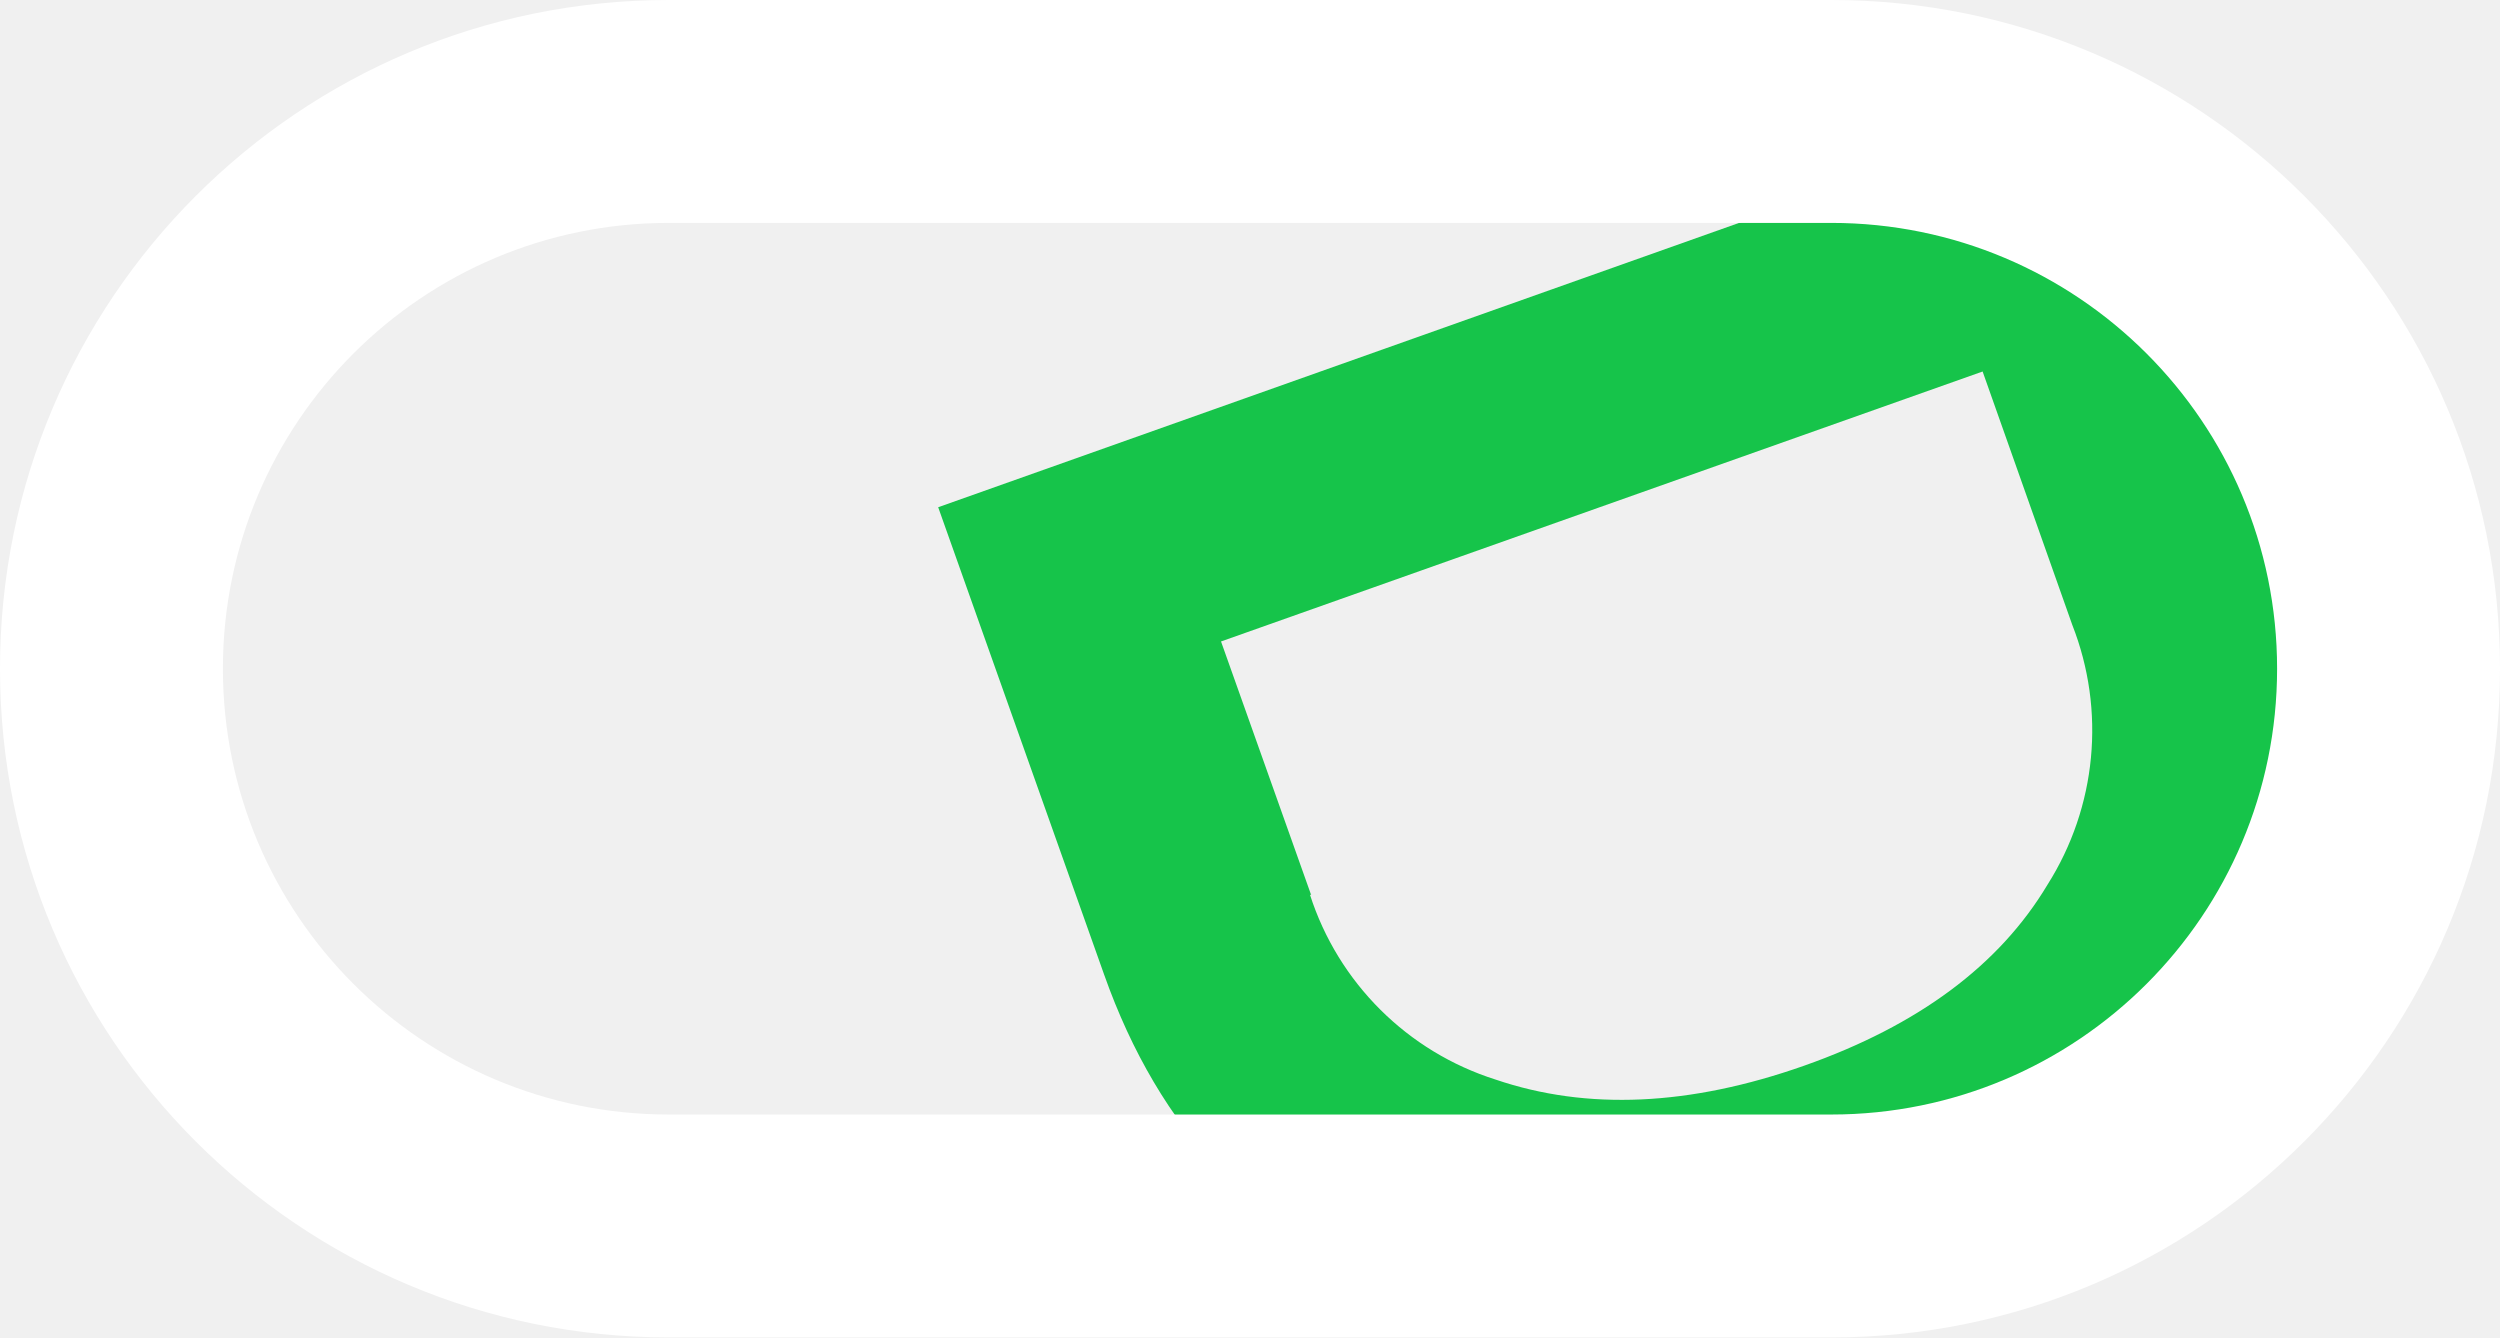
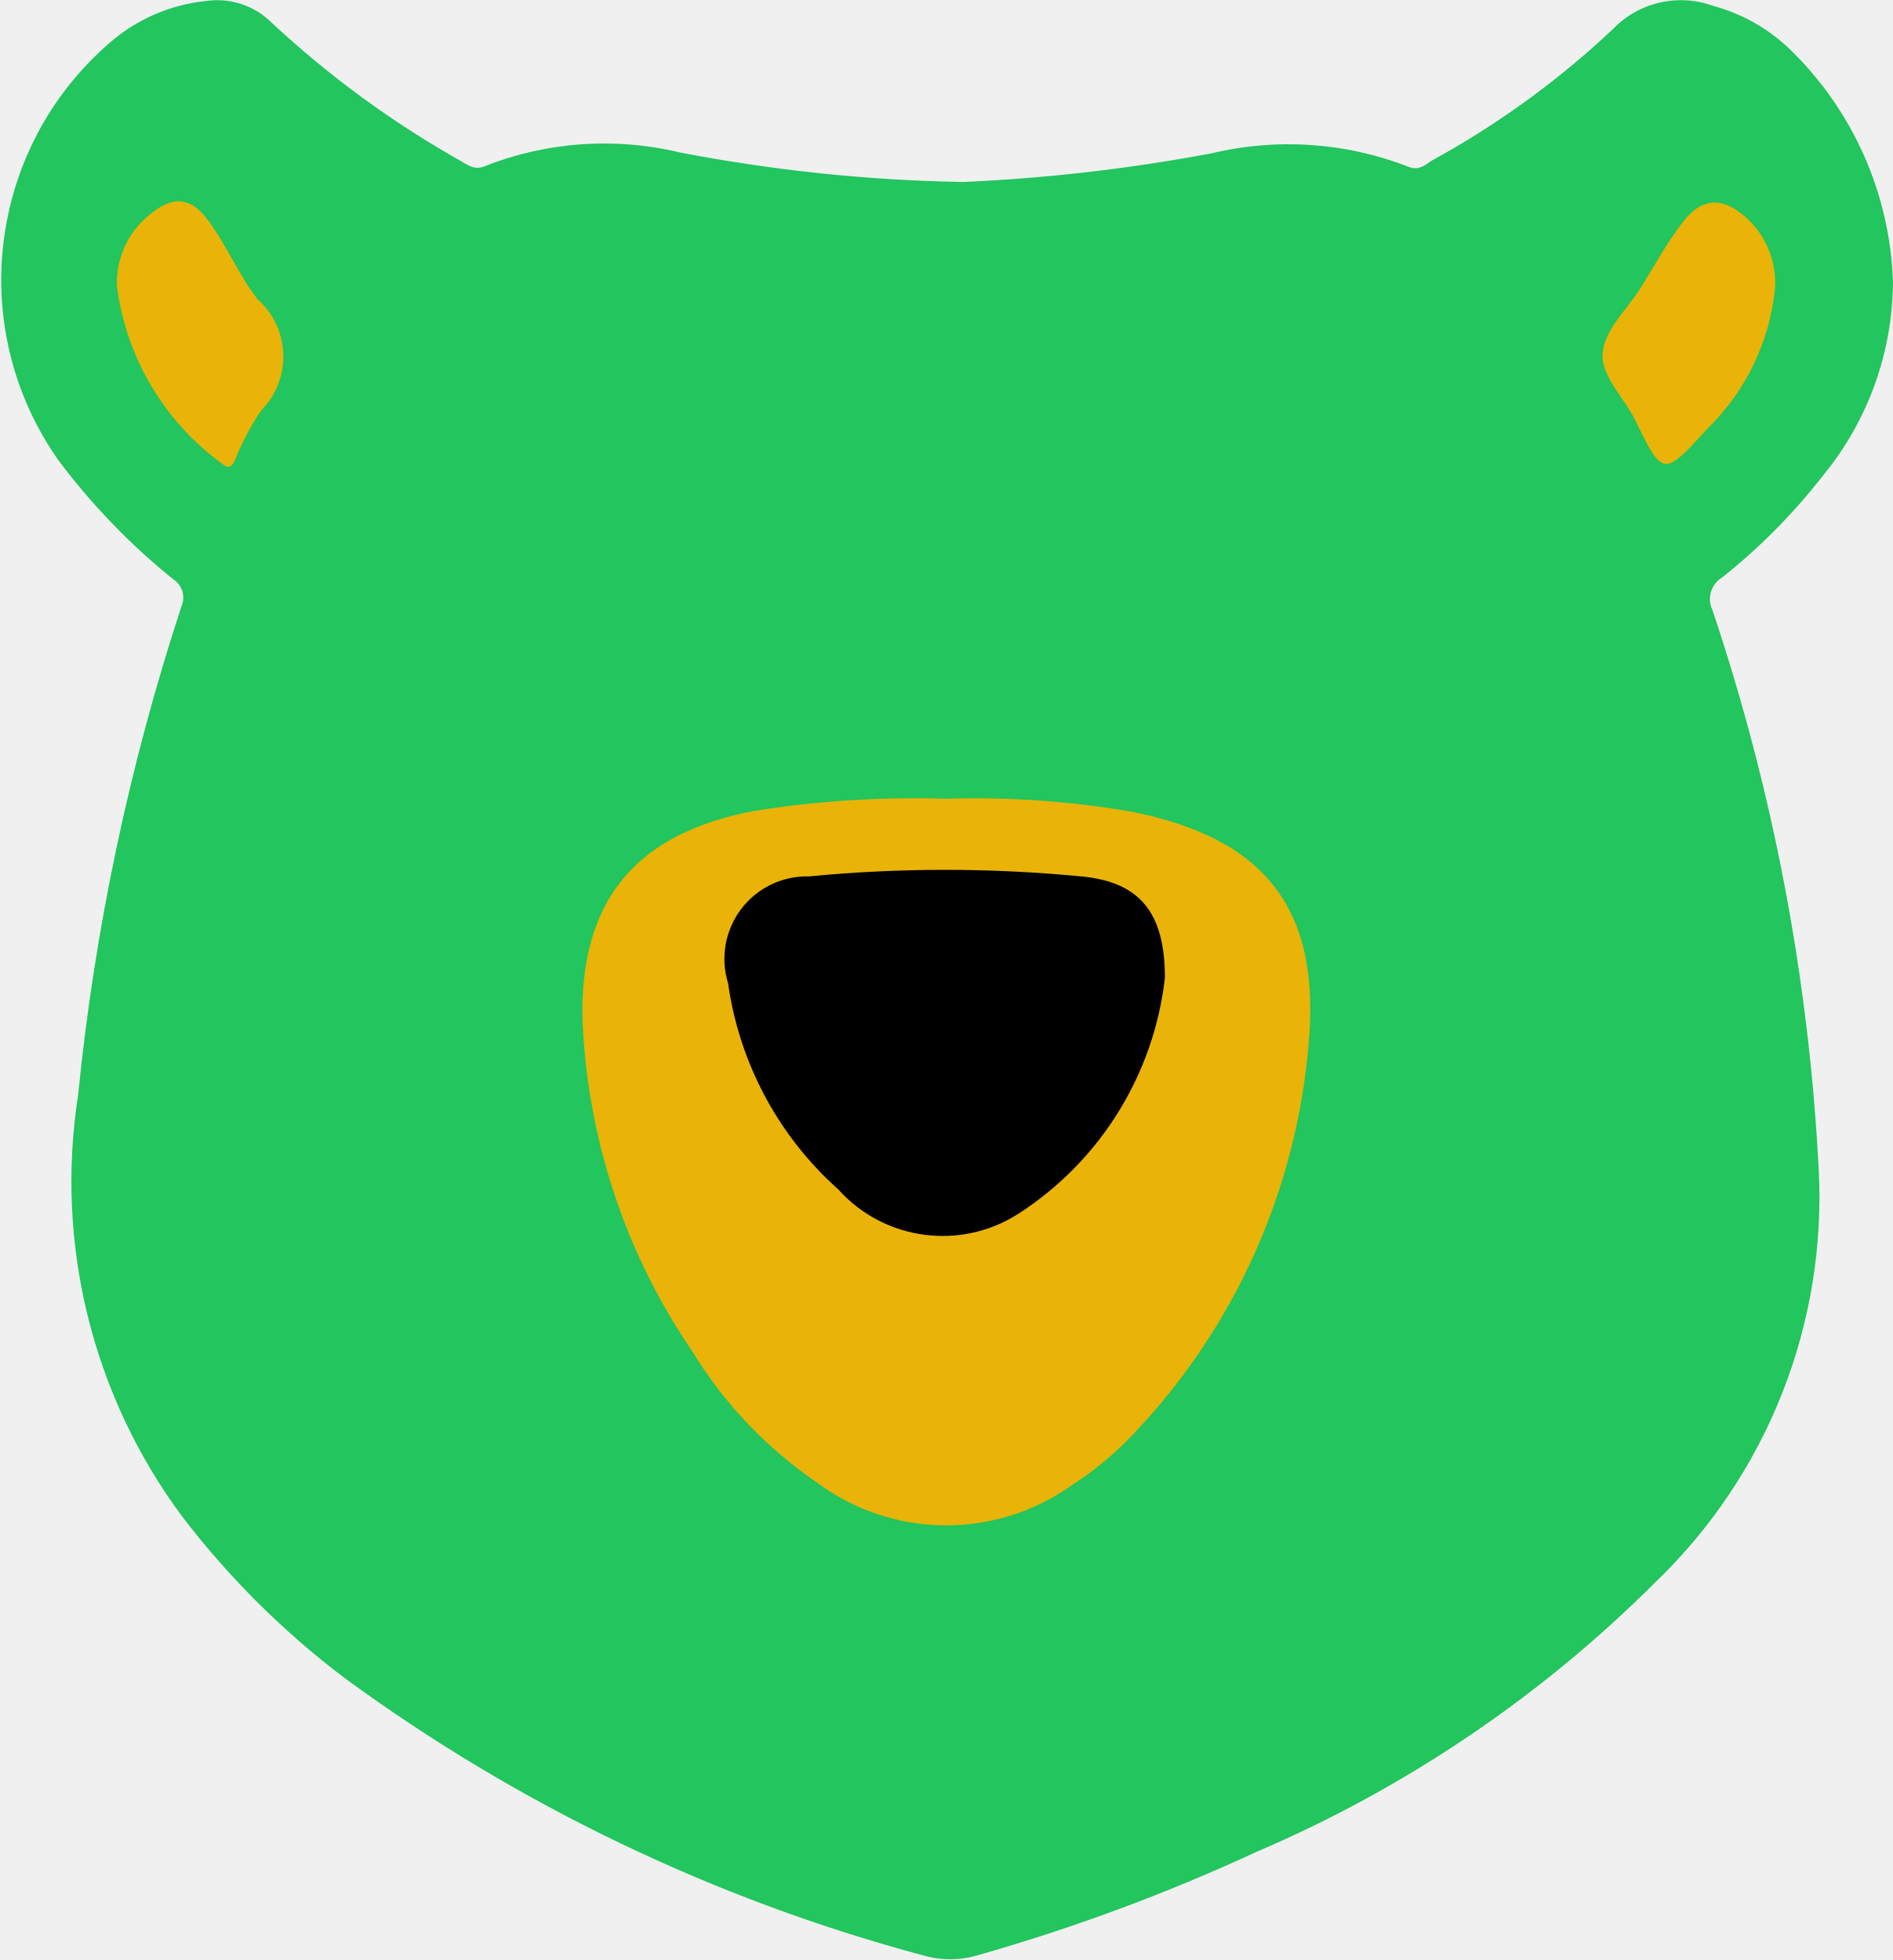
- <svg xmlns="http://www.w3.org/2000/svg" viewBox="0 0 100.94 54">
+ <svg xmlns="http://www.w3.org/2000/svg" viewBox="0 0 38.99 40.39">
  <defs>
-     <style>.cls-1{fill:#16c44a;}.cls-2{fill:#fff;}</style>
+     <style>.cls-1{fill:#22c55e;}.cls-2{fill:#eab308;}</style>
  </defs>
  <g id="Layer_2" data-name="Layer 2">
    <g id="Layer_1-2" data-name="Layer 1">
-       <path class="cls-1" d="M92.09,22.45q3.34,9.4-1.23,17.43T75.68,51.67q-10.44,3.7-19.1.41t-12-12.73l-6.7-18.87L85.37,3.62l6.7,18.87ZM52.89,36.12a11.53,11.53,0,0,0,7.5,7.47q5.53,1.88,12.45-.56t9.83-7.31a11.65,11.65,0,0,0,1-10.49L80.05,15,49.3,25.9l3.64,10.24Z" />
-       <path class="cls-2" d="M73.94,54H27A27,27,0,0,1,27,0H73.94a27,27,0,1,1,0,54ZM27,9a18,18,0,0,0,0,36H73.94a18,18,0,0,0,0-36Z" />
+       <path class="cls-1" d="M39,5.81a6.34,6.34,0,0,1-1.45,4,12.4,12.4,0,0,1-2.07,2.09.52.52,0,0,0-.2.67,43.15,43.15,0,0,1,2.19,11.53,11,11,0,0,1-3.37,8.51,26.18,26.18,0,0,1-8.21,5.55,39.16,39.16,0,0,1-5.74,2.13,2,2,0,0,1-1.15,0A35.9,35.9,0,0,1,7.1,34.58a17.5,17.5,0,0,1-3.34-3.32,11.58,11.58,0,0,1-2.15-8.7A47.39,47.39,0,0,1,3.74,12.49a.45.45,0,0,0-.18-.56A13.69,13.69,0,0,1,1.2,9.48,6.46,6.46,0,0,1,2.25.89a3.57,3.57,0,0,1,2-.87A1.59,1.59,0,0,1,5.6.47,20.35,20.35,0,0,0,9.48,3.31c.16.09.3.21.52.11a6.7,6.7,0,0,1,4-.28,33.75,33.75,0,0,0,5.85.61,36.51,36.51,0,0,0,5.11-.59A6.81,6.81,0,0,1,29,3.43c.2.09.33,0,.48-.11A18.16,18.16,0,0,0,33.23.6,1.94,1.94,0,0,1,35.29.12,3.65,3.65,0,0,1,36.86,1,7,7,0,0,1,39,5.81Z" />
+       <path class="cls-2" d="M19.5,16.46a19.13,19.13,0,0,1,3.78.26c2.77.54,3.94,2,3.68,4.8a13.25,13.25,0,0,1-3.58,8,6.72,6.72,0,0,1-1.29,1.08,4.46,4.46,0,0,1-5.26-.05,8.88,8.88,0,0,1-2.56-2.69A13.07,13.07,0,0,1,12,21c-.05-2.46,1.11-3.83,3.54-4.29A21.05,21.05,0,0,1,19.5,16.46Z" />
+       <path class="cls-2" d="M36.57,5.94a4.68,4.68,0,0,1-1.39,2.89c-.91,1-.92,1-1.49-.17-.23-.47-.72-.92-.67-1.4s.5-.88.77-1.31.58-1,.91-1.41.72-.51,1.2-.12A1.81,1.81,0,0,1,36.57,5.94Z" />
+       <path class="cls-2" d="M2.41,5.91a1.8,1.8,0,0,1,.64-1.46c.5-.43.88-.41,1.26.12s.63,1.13,1,1.6a1.58,1.58,0,0,1,.07,2.29,5.35,5.35,0,0,0-.53,1c-.06.14-.12.22-.27.1A5.38,5.38,0,0,1,2.41,5.91Z" />
+       <path d="M24,20.15A6.68,6.68,0,0,1,21,25a2.89,2.89,0,0,1-3.73-.49A7,7,0,0,1,15,20.26a1.7,1.7,0,0,1,1.67-2.2,29.1,29.1,0,0,1,5.6,0C23.47,18.17,24,18.79,24,20.15Z" />
    </g>
  </g>
</svg>
